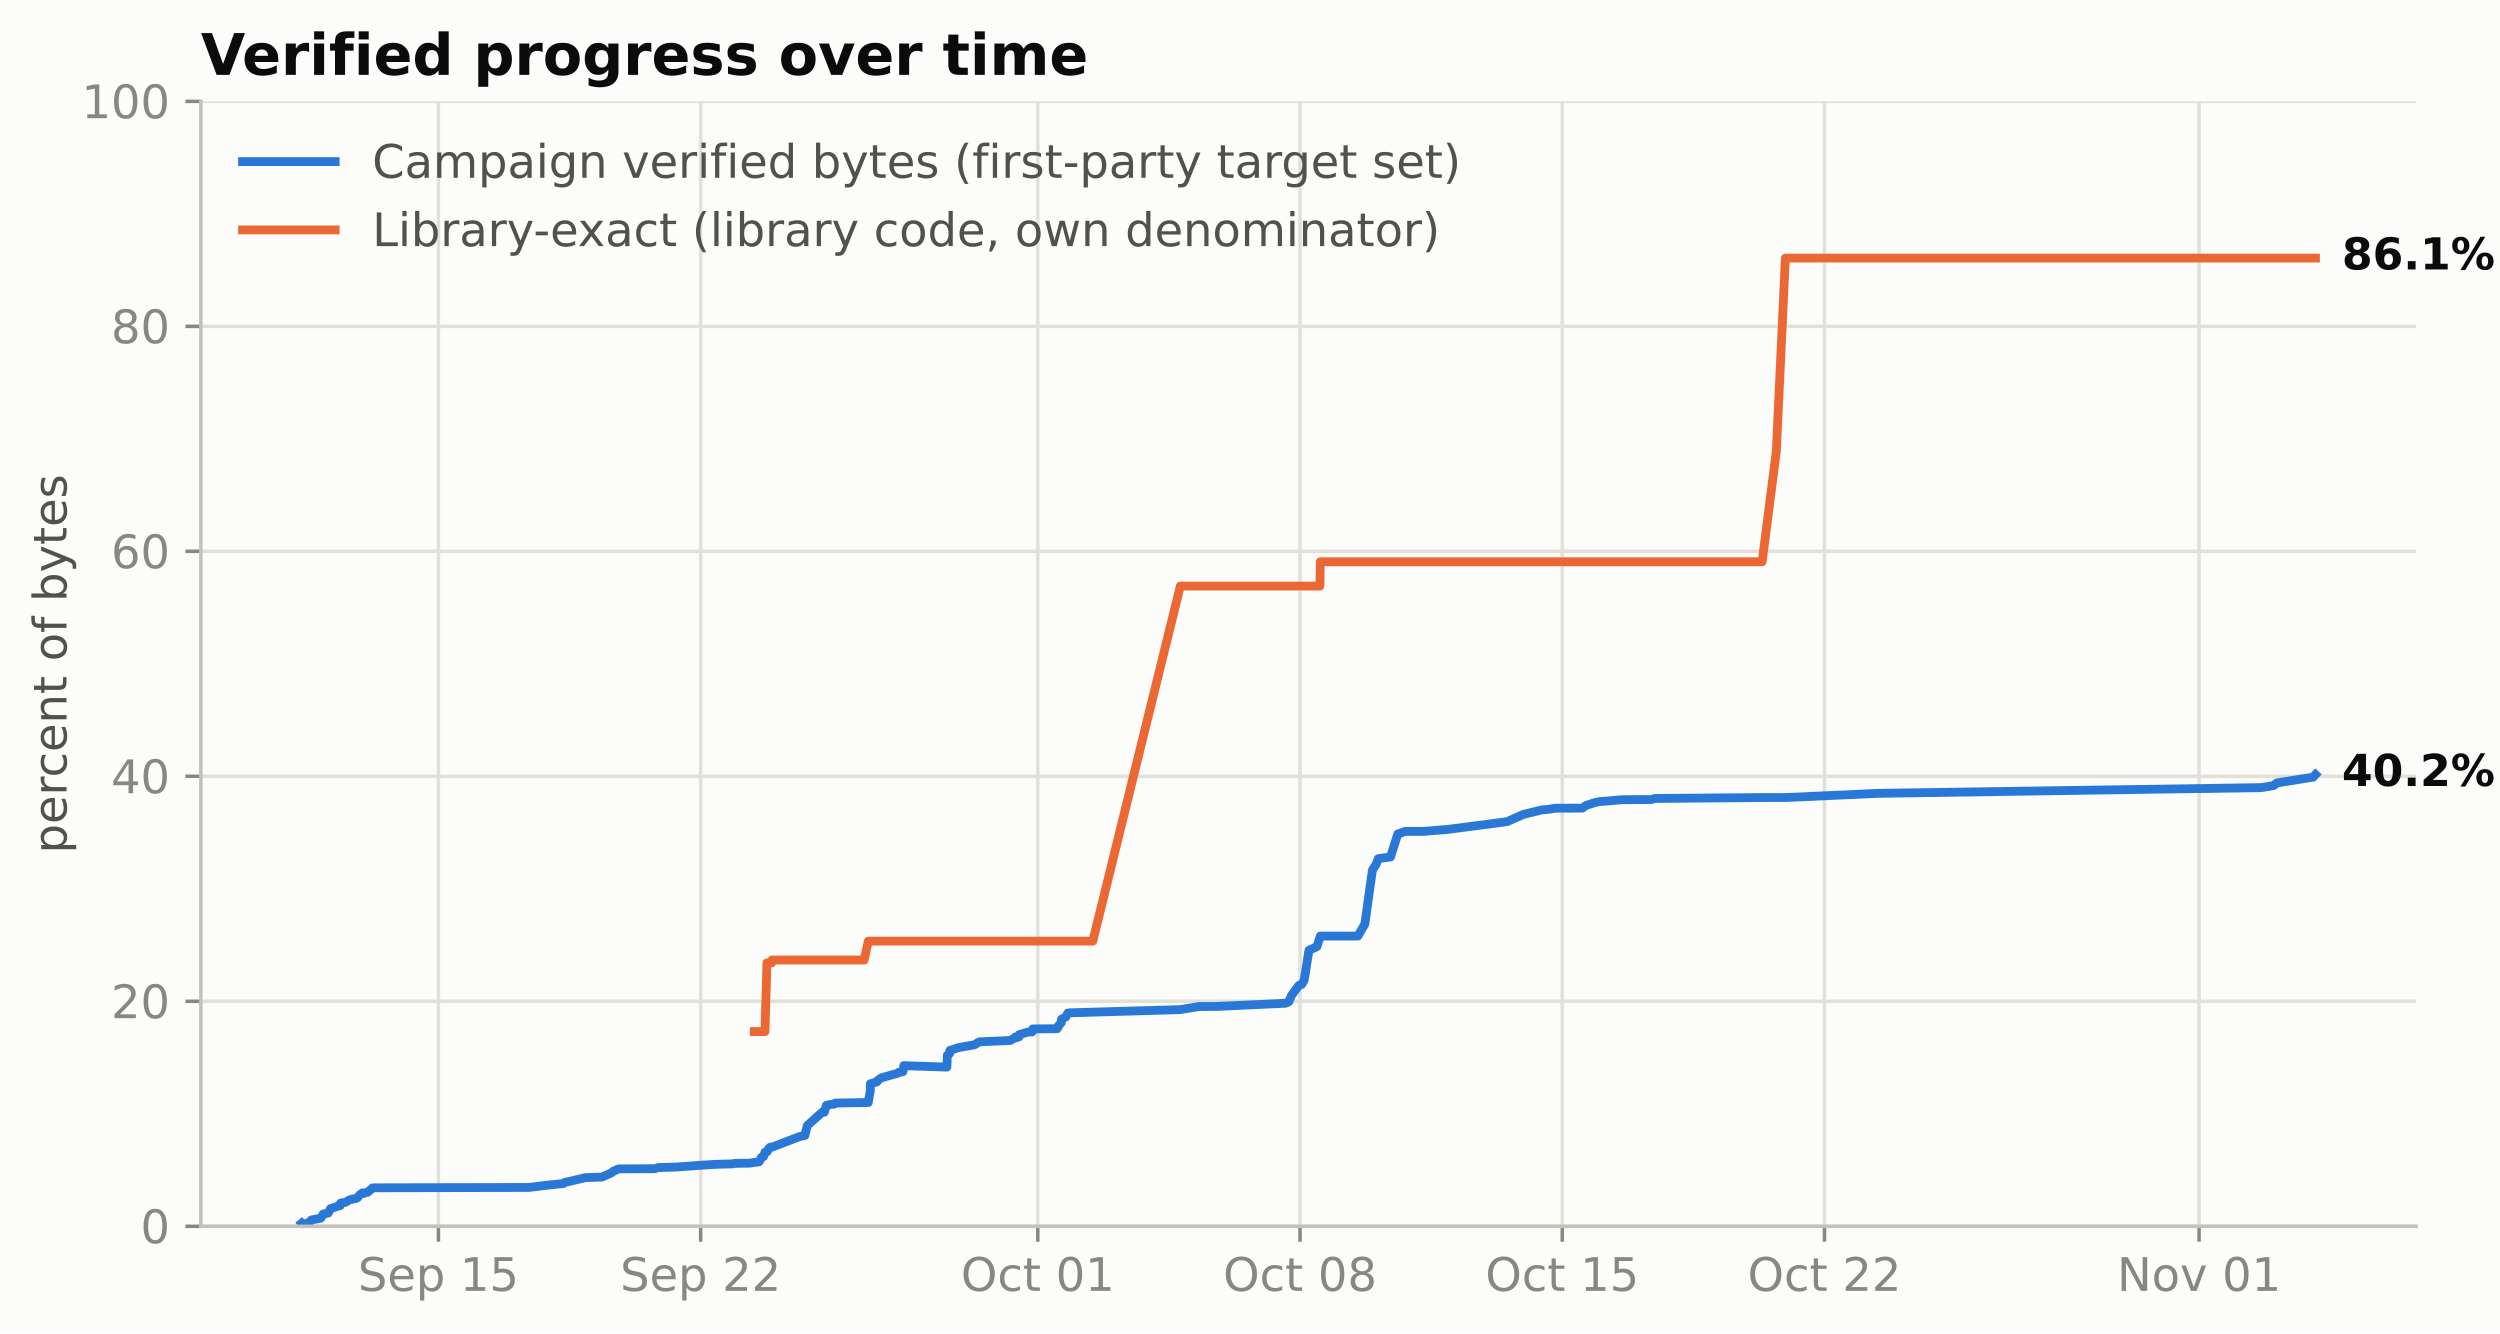
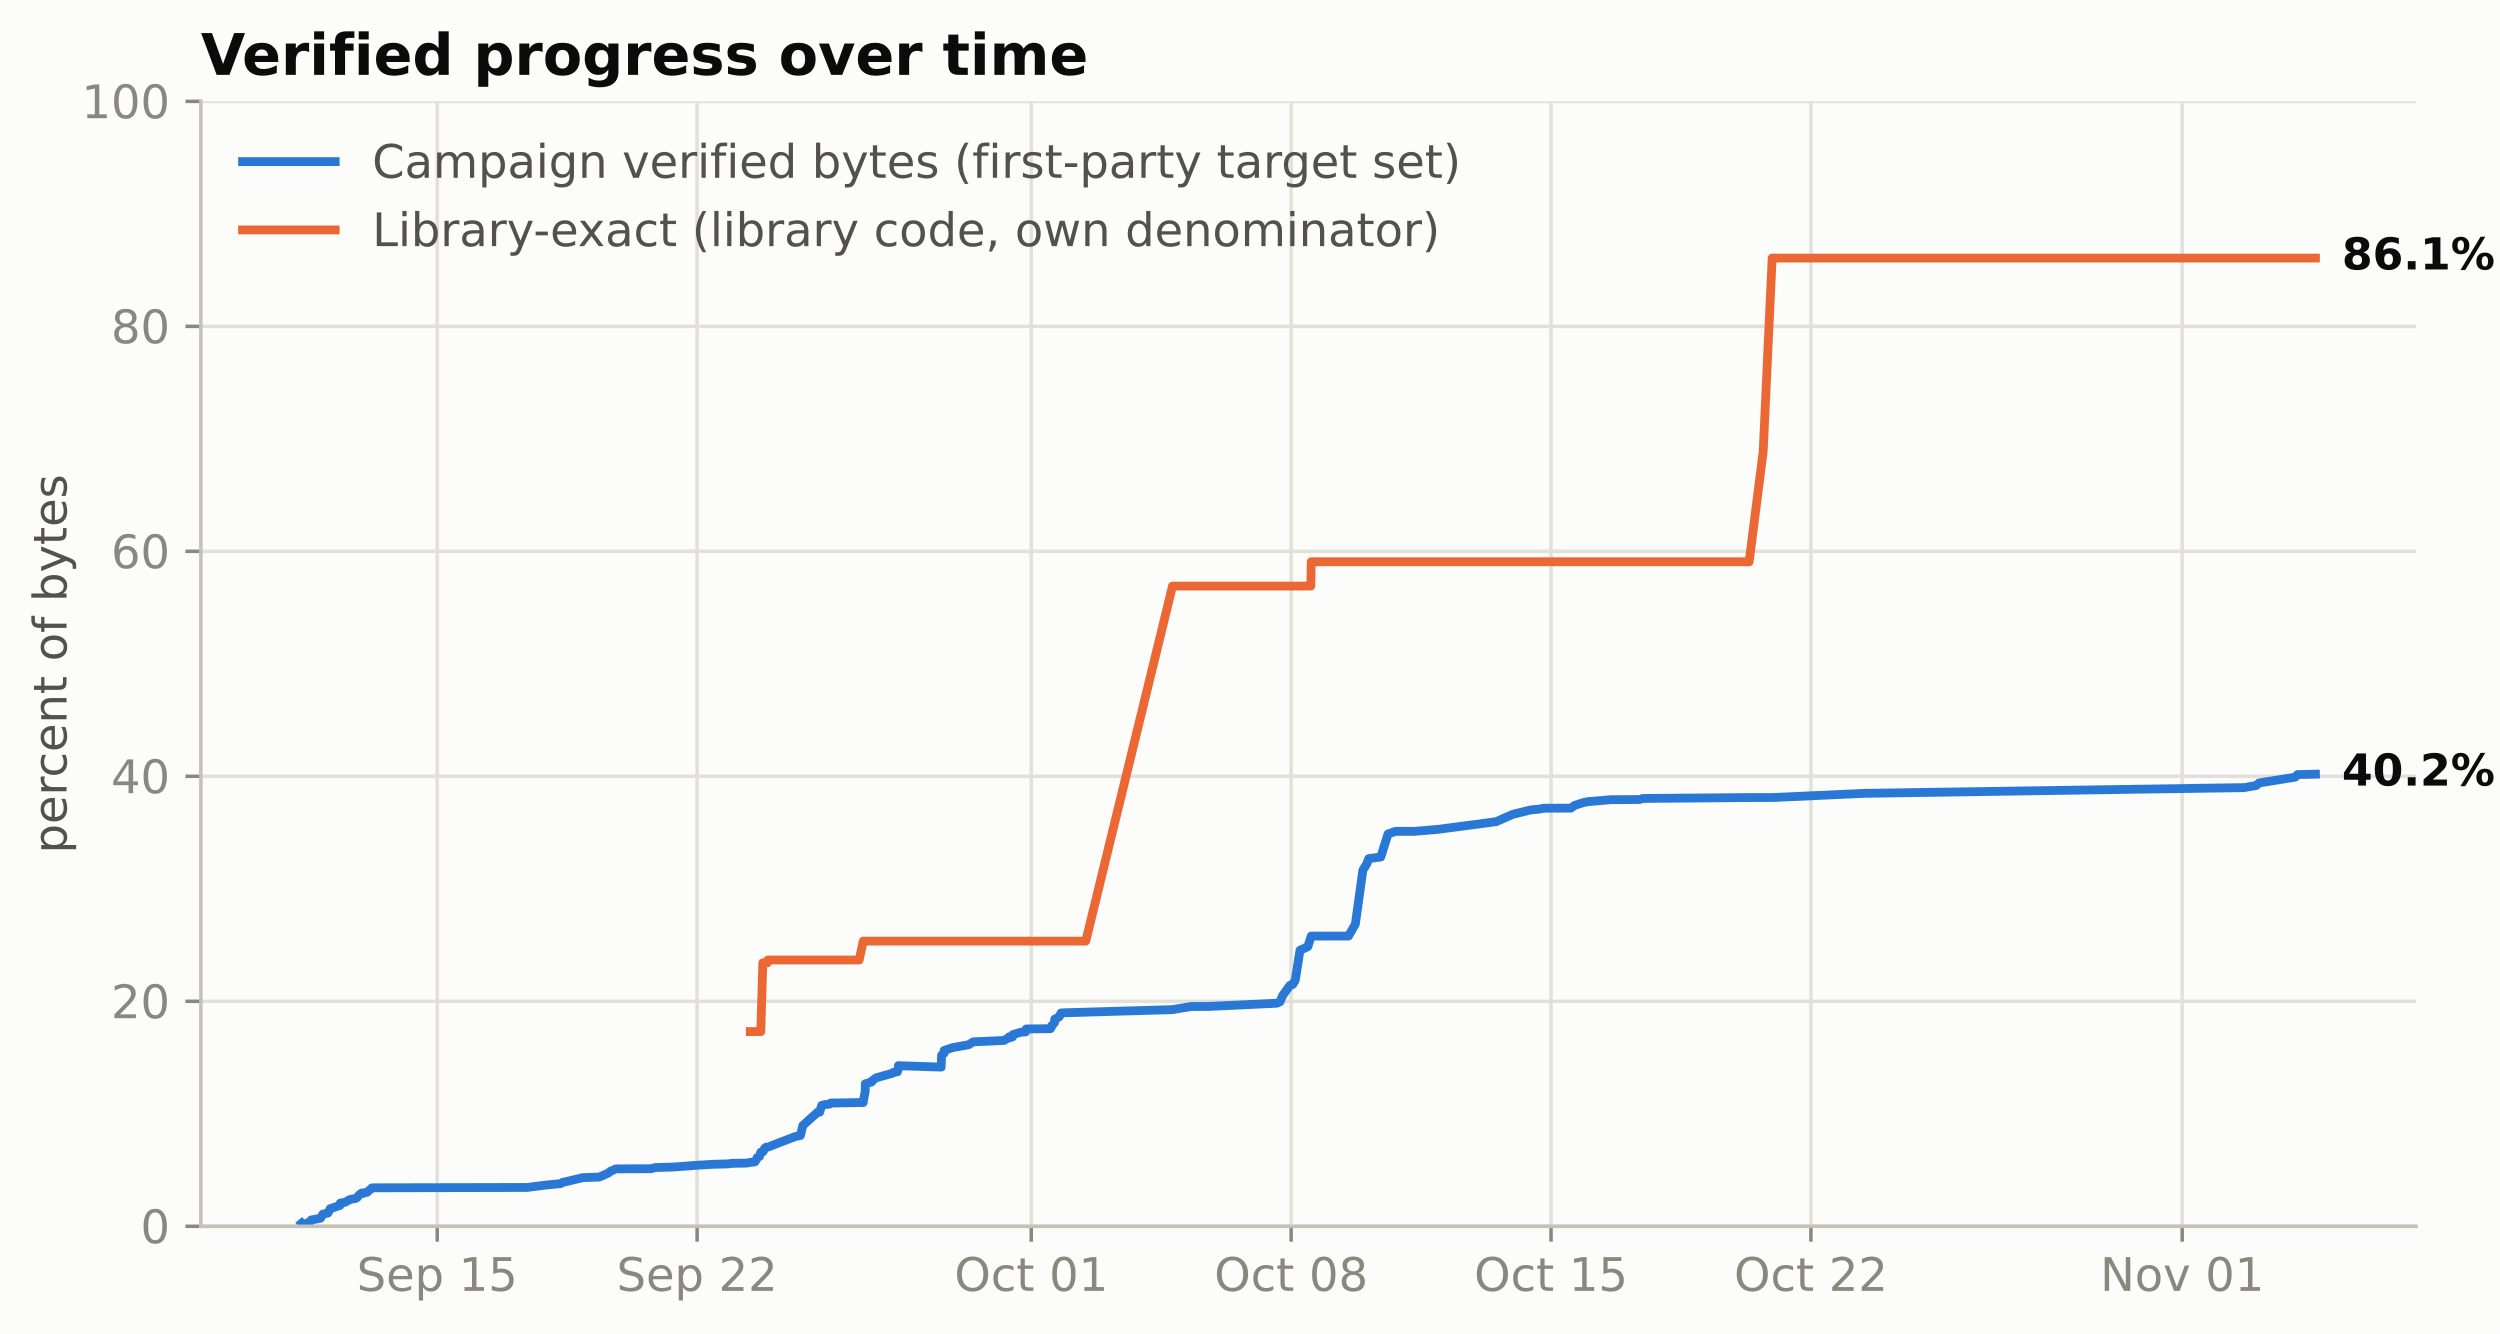
<svg xmlns="http://www.w3.org/2000/svg" xmlns:xlink="http://www.w3.org/1999/xlink" width="566.745pt" height="302.26pt" viewBox="0 0 566.745 302.26" version="1.1">
  <defs>
    <style type="text/css">*{stroke-linejoin: round; stroke-linecap: butt}</style>
  </defs>
  <g id="figure_1">
    <g id="patch_1">
      <path d="M 0 302.26  L 566.745 302.26  L 566.745 0  L 0 0  z " style="fill: #fcfcfb" />
    </g>
    <g id="axes_1">
      <g id="patch_2">
        <path d="M 45.536 278  L 547.736 278  L 547.736 22.976  L 45.536 22.976  z " style="fill: #fcfcfb" />
      </g>
      <g id="matplotlib.axis_1">
        <g id="xtick_1">
          <g id="line2d_1">
-             <path d="M 99.392 278  L 99.392 22.976  " clip-path="url(#pf7d3f120eb)" style="fill: none; stroke: #e1e0d9; stroke-width: 0.8; stroke-linecap: square" />
+             <path d="M 99.116 278  L 99.116 22.976  " clip-path="url(#pf7d3f120eb)" style="fill: none; stroke: #e1e0d9; stroke-width: 0.8; stroke-linecap: square" />
          </g>
          <g id="line2d_2">
            <defs>
              <path id="mc9588ca993" d="M 0 0  L 0 3.5  " style="stroke: #898781; stroke-width: 0.8" />
            </defs>
            <g>
-               <use xlink:href="#mc9588ca993" x="99.392" y="278" style="fill: #898781; stroke: #898781; stroke-width: 0.8" />
+               <use xlink:href="#mc9588ca993" x="99.116" y="278" style="fill: #898781; stroke: #898781; stroke-width: 0.8" />
            </g>
          </g>
          <g id="text_1">
-             <text style="font-size: 10.5px; font-family: 'Segoe UI', 'DejaVu Sans', 'Bitstream Vera Sans', 'Computer Modern Sans Serif', 'Lucida Grande', 'Verdana', 'Geneva', 'Lucid', 'Arial', 'Helvetica', 'Avant Garde', sans-serif; text-anchor: middle; fill: #898781" x="99.392" y="292.645" transform="rotate(-0 99.39212 292.6447)">Sep 15</text>
+             <text style="font-size: 10.5px; font-family: 'Segoe UI', 'DejaVu Sans', 'Bitstream Vera Sans', 'Computer Modern Sans Serif', 'Lucida Grande', 'Verdana', 'Geneva', 'Lucid', 'Arial', 'Helvetica', 'Avant Garde', sans-serif; text-anchor: middle; fill: #898781" x="99.116" y="292.645" transform="rotate(-0 99.11586 292.6447)">Sep 15</text>
          </g>
        </g>
        <g id="xtick_2">
          <g id="line2d_3">
-             <path d="M 158.838 278  L 158.838 22.976  " clip-path="url(#pf7d3f120eb)" style="fill: none; stroke: #e1e0d9; stroke-width: 0.8; stroke-linecap: square" />
+             <path d="M 158.032 278  L 158.032 22.976  " clip-path="url(#pf7d3f120eb)" style="fill: none; stroke: #e1e0d9; stroke-width: 0.8; stroke-linecap: square" />
          </g>
          <g id="line2d_4">
            <g>
-               <use xlink:href="#mc9588ca993" x="158.838" y="278" style="fill: #898781; stroke: #898781; stroke-width: 0.8" />
+               <use xlink:href="#mc9588ca993" x="158.032" y="278" style="fill: #898781; stroke: #898781; stroke-width: 0.8" />
            </g>
          </g>
          <g id="text_2">
-             <text style="font-size: 10.5px; font-family: 'Segoe UI', 'DejaVu Sans', 'Bitstream Vera Sans', 'Computer Modern Sans Serif', 'Lucida Grande', 'Verdana', 'Geneva', 'Lucid', 'Arial', 'Helvetica', 'Avant Garde', sans-serif; text-anchor: middle; fill: #898781" x="158.838" y="292.645" transform="rotate(-0 158.8377 292.6447)">Sep 22</text>
+             <text style="font-size: 10.5px; font-family: 'Segoe UI', 'DejaVu Sans', 'Bitstream Vera Sans', 'Computer Modern Sans Serif', 'Lucida Grande', 'Verdana', 'Geneva', 'Lucid', 'Arial', 'Helvetica', 'Avant Garde', sans-serif; text-anchor: middle; fill: #898781" x="158.032" y="292.645" transform="rotate(-0 158.0322 292.6447)">Sep 22</text>
          </g>
        </g>
        <g id="xtick_3">
          <g id="line2d_5">
-             <path d="M 235.268 278  L 235.268 22.976  " clip-path="url(#pf7d3f120eb)" style="fill: none; stroke: #e1e0d9; stroke-width: 0.8; stroke-linecap: square" />
+             <path d="M 233.782 278  L 233.782 22.976  " clip-path="url(#pf7d3f120eb)" style="fill: none; stroke: #e1e0d9; stroke-width: 0.8; stroke-linecap: square" />
          </g>
          <g id="line2d_6">
            <g>
-               <use xlink:href="#mc9588ca993" x="235.268" y="278" style="fill: #898781; stroke: #898781; stroke-width: 0.8" />
+               <use xlink:href="#mc9588ca993" x="233.782" y="278" style="fill: #898781; stroke: #898781; stroke-width: 0.8" />
            </g>
          </g>
          <g id="text_3">
-             <text style="font-size: 10.5px; font-family: 'Segoe UI', 'DejaVu Sans', 'Bitstream Vera Sans', 'Computer Modern Sans Serif', 'Lucida Grande', 'Verdana', 'Geneva', 'Lucid', 'Arial', 'Helvetica', 'Avant Garde', sans-serif; text-anchor: middle; fill: #898781" x="235.268" y="292.645" transform="rotate(-0 235.2677 292.6447)">Oct 01</text>
+             <text style="font-size: 10.5px; font-family: 'Segoe UI', 'DejaVu Sans', 'Bitstream Vera Sans', 'Computer Modern Sans Serif', 'Lucida Grande', 'Verdana', 'Geneva', 'Lucid', 'Arial', 'Helvetica', 'Avant Garde', sans-serif; text-anchor: middle; fill: #898781" x="233.782" y="292.645" transform="rotate(-0 233.7817 292.6447)">Oct 01</text>
          </g>
        </g>
        <g id="xtick_4">
          <g id="line2d_7">
-             <path d="M 294.713 278  L 294.713 22.976  " clip-path="url(#pf7d3f120eb)" style="fill: none; stroke: #e1e0d9; stroke-width: 0.8; stroke-linecap: square" />
+             <path d="M 292.698 278  L 292.698 22.976  " clip-path="url(#pf7d3f120eb)" style="fill: none; stroke: #e1e0d9; stroke-width: 0.8; stroke-linecap: square" />
          </g>
          <g id="line2d_8">
            <g>
-               <use xlink:href="#mc9588ca993" x="294.713" y="278" style="fill: #898781; stroke: #898781; stroke-width: 0.8" />
+               <use xlink:href="#mc9588ca993" x="292.698" y="278" style="fill: #898781; stroke: #898781; stroke-width: 0.8" />
            </g>
          </g>
          <g id="text_4">
-             <text style="font-size: 10.5px; font-family: 'Segoe UI', 'DejaVu Sans', 'Bitstream Vera Sans', 'Computer Modern Sans Serif', 'Lucida Grande', 'Verdana', 'Geneva', 'Lucid', 'Arial', 'Helvetica', 'Avant Garde', sans-serif; text-anchor: middle; fill: #898781" x="294.713" y="292.645" transform="rotate(-0 294.7133 292.6447)">Oct 08</text>
+             <text style="font-size: 10.5px; font-family: 'Segoe UI', 'DejaVu Sans', 'Bitstream Vera Sans', 'Computer Modern Sans Serif', 'Lucida Grande', 'Verdana', 'Geneva', 'Lucid', 'Arial', 'Helvetica', 'Avant Garde', sans-serif; text-anchor: middle; fill: #898781" x="292.698" y="292.645" transform="rotate(-0 292.698 292.6447)">Oct 08</text>
          </g>
        </g>
        <g id="xtick_5">
          <g id="line2d_9">
-             <path d="M 354.159 278  L 354.159 22.976  " clip-path="url(#pf7d3f120eb)" style="fill: none; stroke: #e1e0d9; stroke-width: 0.8; stroke-linecap: square" />
+             <path d="M 351.614 278  L 351.614 22.976  " clip-path="url(#pf7d3f120eb)" style="fill: none; stroke: #e1e0d9; stroke-width: 0.8; stroke-linecap: square" />
          </g>
          <g id="line2d_10">
            <g>
-               <use xlink:href="#mc9588ca993" x="354.159" y="278" style="fill: #898781; stroke: #898781; stroke-width: 0.8" />
+               <use xlink:href="#mc9588ca993" x="351.614" y="278" style="fill: #898781; stroke: #898781; stroke-width: 0.8" />
            </g>
          </g>
          <g id="text_5">
-             <text style="font-size: 10.5px; font-family: 'Segoe UI', 'DejaVu Sans', 'Bitstream Vera Sans', 'Computer Modern Sans Serif', 'Lucida Grande', 'Verdana', 'Geneva', 'Lucid', 'Arial', 'Helvetica', 'Avant Garde', sans-serif; text-anchor: middle; fill: #898781" x="354.159" y="292.645" transform="rotate(-0 354.1588 292.6447)">Oct 15</text>
+             <text style="font-size: 10.5px; font-family: 'Segoe UI', 'DejaVu Sans', 'Bitstream Vera Sans', 'Computer Modern Sans Serif', 'Lucida Grande', 'Verdana', 'Geneva', 'Lucid', 'Arial', 'Helvetica', 'Avant Garde', sans-serif; text-anchor: middle; fill: #898781" x="351.614" y="292.645" transform="rotate(-0 351.6143 292.6447)">Oct 15</text>
          </g>
        </g>
        <g id="xtick_6">
          <g id="line2d_11">
-             <path d="M 413.604 278  L 413.604 22.976  " clip-path="url(#pf7d3f120eb)" style="fill: none; stroke: #e1e0d9; stroke-width: 0.8; stroke-linecap: square" />
+             <path d="M 410.531 278  L 410.531 22.976  " clip-path="url(#pf7d3f120eb)" style="fill: none; stroke: #e1e0d9; stroke-width: 0.8; stroke-linecap: square" />
          </g>
          <g id="line2d_12">
            <g>
-               <use xlink:href="#mc9588ca993" x="413.604" y="278" style="fill: #898781; stroke: #898781; stroke-width: 0.8" />
+               <use xlink:href="#mc9588ca993" x="410.531" y="278" style="fill: #898781; stroke: #898781; stroke-width: 0.8" />
            </g>
          </g>
          <g id="text_6">
-             <text style="font-size: 10.5px; font-family: 'Segoe UI', 'DejaVu Sans', 'Bitstream Vera Sans', 'Computer Modern Sans Serif', 'Lucida Grande', 'Verdana', 'Geneva', 'Lucid', 'Arial', 'Helvetica', 'Avant Garde', sans-serif; text-anchor: middle; fill: #898781" x="413.604" y="292.645" transform="rotate(-0 413.6044 292.6447)">Oct 22</text>
+             <text style="font-size: 10.5px; font-family: 'Segoe UI', 'DejaVu Sans', 'Bitstream Vera Sans', 'Computer Modern Sans Serif', 'Lucida Grande', 'Verdana', 'Geneva', 'Lucid', 'Arial', 'Helvetica', 'Avant Garde', sans-serif; text-anchor: middle; fill: #898781" x="410.531" y="292.645" transform="rotate(-0 410.5306 292.6447)">Oct 22</text>
          </g>
        </g>
        <g id="xtick_7">
          <g id="line2d_13">
-             <path d="M 498.527 278  L 498.527 22.976  " clip-path="url(#pf7d3f120eb)" style="fill: none; stroke: #e1e0d9; stroke-width: 0.8; stroke-linecap: square" />
+             <path d="M 494.697 278  L 494.697 22.976  " clip-path="url(#pf7d3f120eb)" style="fill: none; stroke: #e1e0d9; stroke-width: 0.8; stroke-linecap: square" />
          </g>
          <g id="line2d_14">
            <g>
-               <use xlink:href="#mc9588ca993" x="498.527" y="278" style="fill: #898781; stroke: #898781; stroke-width: 0.8" />
+               <use xlink:href="#mc9588ca993" x="494.697" y="278" style="fill: #898781; stroke: #898781; stroke-width: 0.8" />
            </g>
          </g>
          <g id="text_7">
-             <text style="font-size: 10.5px; font-family: 'Segoe UI', 'DejaVu Sans', 'Bitstream Vera Sans', 'Computer Modern Sans Serif', 'Lucida Grande', 'Verdana', 'Geneva', 'Lucid', 'Arial', 'Helvetica', 'Avant Garde', sans-serif; text-anchor: middle; fill: #898781" x="498.527" y="292.645" transform="rotate(-0 498.5266 292.6447)">Nov 01</text>
+             <text style="font-size: 10.5px; font-family: 'Segoe UI', 'DejaVu Sans', 'Bitstream Vera Sans', 'Computer Modern Sans Serif', 'Lucida Grande', 'Verdana', 'Geneva', 'Lucid', 'Arial', 'Helvetica', 'Avant Garde', sans-serif; text-anchor: middle; fill: #898781" x="494.697" y="292.645" transform="rotate(-0 494.6967 292.6447)">Nov 01</text>
          </g>
        </g>
      </g>
      <g id="matplotlib.axis_2">
        <g id="ytick_1">
          <g id="line2d_15">
            <path d="M 45.536 278  L 547.736 278  " clip-path="url(#pf7d3f120eb)" style="fill: none; stroke: #e1e0d9; stroke-width: 0.8; stroke-linecap: square" />
          </g>
          <g id="line2d_16">
            <defs>
              <path id="mee49852863" d="M 0 0  L -3.5 0  " style="stroke: #898781; stroke-width: 0.8" />
            </defs>
            <g>
              <use xlink:href="#mee49852863" x="45.536" y="278" style="fill: #898781; stroke: #898781; stroke-width: 0.8" />
            </g>
          </g>
          <g id="text_8">
            <text style="font-size: 10.5px; font-family: 'Segoe UI', 'DejaVu Sans', 'Bitstream Vera Sans', 'Computer Modern Sans Serif', 'Lucida Grande', 'Verdana', 'Geneva', 'Lucid', 'Arial', 'Helvetica', 'Avant Garde', sans-serif; text-anchor: end; fill: #898781" x="38.536" y="281.823" transform="rotate(-0 38.53609 281.8225)">0</text>
          </g>
        </g>
        <g id="ytick_2">
          <g id="line2d_17">
            <path d="M 45.536 226.996  L 547.736 226.996  " clip-path="url(#pf7d3f120eb)" style="fill: none; stroke: #e1e0d9; stroke-width: 0.8; stroke-linecap: square" />
          </g>
          <g id="line2d_18">
            <g>
              <use xlink:href="#mee49852863" x="45.536" y="226.996" style="fill: #898781; stroke: #898781; stroke-width: 0.8" />
            </g>
          </g>
          <g id="text_9">
            <text style="font-size: 10.5px; font-family: 'Segoe UI', 'DejaVu Sans', 'Bitstream Vera Sans', 'Computer Modern Sans Serif', 'Lucida Grande', 'Verdana', 'Geneva', 'Lucid', 'Arial', 'Helvetica', 'Avant Garde', sans-serif; text-anchor: end; fill: #898781" x="38.536" y="230.818" transform="rotate(-0 38.53609 230.8177)">20</text>
          </g>
        </g>
        <g id="ytick_3">
          <g id="line2d_19">
            <path d="M 45.536 175.991  L 547.736 175.991  " clip-path="url(#pf7d3f120eb)" style="fill: none; stroke: #e1e0d9; stroke-width: 0.8; stroke-linecap: square" />
          </g>
          <g id="line2d_20">
            <g>
              <use xlink:href="#mee49852863" x="45.536" y="175.991" style="fill: #898781; stroke: #898781; stroke-width: 0.8" />
            </g>
          </g>
          <g id="text_10">
            <text style="font-size: 10.5px; font-family: 'Segoe UI', 'DejaVu Sans', 'Bitstream Vera Sans', 'Computer Modern Sans Serif', 'Lucida Grande', 'Verdana', 'Geneva', 'Lucid', 'Arial', 'Helvetica', 'Avant Garde', sans-serif; text-anchor: end; fill: #898781" x="38.536" y="179.813" transform="rotate(-0 38.53609 179.813)">40</text>
          </g>
        </g>
        <g id="ytick_4">
          <g id="line2d_21">
            <path d="M 45.536 124.986  L 547.736 124.986  " clip-path="url(#pf7d3f120eb)" style="fill: none; stroke: #e1e0d9; stroke-width: 0.8; stroke-linecap: square" />
          </g>
          <g id="line2d_22">
            <g>
              <use xlink:href="#mee49852863" x="45.536" y="124.986" style="fill: #898781; stroke: #898781; stroke-width: 0.8" />
            </g>
          </g>
          <g id="text_11">
            <text style="font-size: 10.5px; font-family: 'Segoe UI', 'DejaVu Sans', 'Bitstream Vera Sans', 'Computer Modern Sans Serif', 'Lucida Grande', 'Verdana', 'Geneva', 'Lucid', 'Arial', 'Helvetica', 'Avant Garde', sans-serif; text-anchor: end; fill: #898781" x="38.536" y="128.808" transform="rotate(-0 38.53609 128.8082)">60</text>
          </g>
        </g>
        <g id="ytick_5">
          <g id="line2d_23">
            <path d="M 45.536 73.981  L 547.736 73.981  " clip-path="url(#pf7d3f120eb)" style="fill: none; stroke: #e1e0d9; stroke-width: 0.8; stroke-linecap: square" />
          </g>
          <g id="line2d_24">
            <g>
              <use xlink:href="#mee49852863" x="45.536" y="73.981" style="fill: #898781; stroke: #898781; stroke-width: 0.8" />
            </g>
          </g>
          <g id="text_12">
            <text style="font-size: 10.5px; font-family: 'Segoe UI', 'DejaVu Sans', 'Bitstream Vera Sans', 'Computer Modern Sans Serif', 'Lucida Grande', 'Verdana', 'Geneva', 'Lucid', 'Arial', 'Helvetica', 'Avant Garde', sans-serif; text-anchor: end; fill: #898781" x="38.536" y="77.803" transform="rotate(-0 38.53609 77.80335)">80</text>
          </g>
        </g>
        <g id="ytick_6">
          <g id="line2d_25">
            <path d="M 45.536 22.976  L 547.736 22.976  " clip-path="url(#pf7d3f120eb)" style="fill: none; stroke: #e1e0d9; stroke-width: 0.8; stroke-linecap: square" />
          </g>
          <g id="line2d_26">
            <g>
              <use xlink:href="#mee49852863" x="45.536" y="22.976" style="fill: #898781; stroke: #898781; stroke-width: 0.8" />
            </g>
          </g>
          <g id="text_13">
            <text style="font-size: 10.5px; font-family: 'Segoe UI', 'DejaVu Sans', 'Bitstream Vera Sans', 'Computer Modern Sans Serif', 'Lucida Grande', 'Verdana', 'Geneva', 'Lucid', 'Arial', 'Helvetica', 'Avant Garde', sans-serif; text-anchor: end; fill: #898781" x="38.536" y="26.799" transform="rotate(-0 38.53609 26.79855)">100</text>
          </g>
        </g>
        <g id="text_14">
          <text style="font-size: 10.5px; font-family: 'Segoe UI', 'DejaVu Sans', 'Bitstream Vera Sans', 'Computer Modern Sans Serif', 'Lucida Grande', 'Verdana', 'Geneva', 'Lucid', 'Arial', 'Helvetica', 'Avant Garde', sans-serif; text-anchor: middle; fill: #52514e" x="15.085" y="150.488" transform="rotate(-90 15.08484 150.4884)">percent of bytes</text>
        </g>
      </g>
      <g id="line2d_27">
-         <path d="M 68.363 277.312  L 68.665 277.682  L 68.742 277.615  L 70.256 276.993  L 70.588 276.565  L 72.704 276.172  L 73.248 275.236  L 74.406 274.989  L 74.92 273.997  L 77.134 273.28  L 77.19 272.775  L 77.313 272.701  L 78.33 272.561  L 79.184 272.038  L 79.952 271.806  L 80.679 271.706  L 81.076 271.487  L 81.285 271.199  L 81.696 270.73  L 82.111 270.526  L 82.161 270.436  L 82.483 270.551  L 82.864 270.35  L 83.341 270.299  L 83.898 269.799  L 84.142 269.608  L 84.306 269.49  L 84.398 269.319  L 84.766 269.271  L 119.923 269.192  L 124.3 268.649  L 127.678 268.317  L 128.061 268.037  L 129.489 267.741  L 130.224 267.547  L 132.217 267.09  L 132.612 266.971  L 136.448 266.841  L 138.467 265.956  L 138.766 265.752  L 139.064 265.486  L 139.762 265.216  L 140.166 265.009  L 140.291 264.984  L 148.421 264.938  L 149.211 264.686  L 153.216 264.573  L 156.933 264.306  L 158.366 264.193  L 162.283 263.951  L 165.991 263.849  L 166.664 263.734  L 170.041 263.678  L 171.004 263.518  L 172.05 263.395  L 172.342 262.967  L 172.57 262.416  L 173.096 262.197  L 173.409 261.199  L 173.866 261.133  L 174.172 260.682  L 174.257 260.337  L 174.636 260.057  L 175.018 260.057  L 181.233 257.667  L 182.468 257.412  L 183.022 255.153  L 186.436 252.098  L 186.868 252.144  L 187.331 250.59  L 187.962 250.422  L 189.136 250.295  L 189.348 250.063  L 196.838 249.935  L 196.85 249.693  L 197.287 247.418  L 197.309 245.699  L 198.81 245.25  L 198.886 245  L 199.796 244.337  L 203.586 243.287  L 203.76 243.077  L 204.663 242.973  L 204.852 242.371  L 204.878 241.586  L 214.662 241.912  L 214.754 239.206  L 215.309 238.796  L 215.33 238.14  L 217.315 237.487  L 220.93 236.845  L 221.983 236.184  L 229 235.876  L 230.173 235.218  L 230.198 235.062  L 230.36 235.274  L 230.988 235.062  L 231.059 234.547  L 233.01 233.971  L 233.976 233.94  L 234.091 233.318  L 234.123 233.262  L 239.649 233.2  L 239.878 232.869  L 239.927 232.55  L 240.585 231.854  L 240.634 231.043  L 241.647 230.528  L 242.079 229.65  L 242.909 229.594  L 267.58 228.878  L 271.811 228.174  L 275.869 228.159  L 291.471 227.427  L 292.171 227.098  L 292.798 225.641  L 294.454 223.379  L 295.077 223.173  L 295.652 222.224  L 296.742 215.42  L 298.528 214.601  L 299.311 212.204  L 307.824 212.204  L 309.403 209.498  L 311.126 197.245  L 311.992 195.88  L 312.464 194.646  L 315.222 194.271  L 316.873 189.071  L 318.566 188.469  L 322.831 188.469  L 328.345 188.008  L 341.603 186.273  L 345.362 184.623  L 349.534 183.598  L 351.343 183.44  L 352.482 183.226  L 358.727 183.198  L 359.542 182.601  L 361.461 181.966  L 362.547 181.734  L 367.882 181.288  L 374.429 181.249  L 375.183 181.01  L 399.477 180.803  L 404.743 180.803  L 425.783 179.849  L 512.708 178.549  L 515.492 178.064  L 516.111 177.493  L 524.37 176.177  L 524.909 175.596  L 524.909 175.596  " clip-path="url(#pf7d3f120eb)" style="fill: none; stroke: #2a78d6; stroke-width: 2; stroke-linecap: square" />
+         <path d="M 68.363 277.312  L 68.662 277.682  L 68.739 277.615  L 70.239 276.993  L 70.568 276.565  L 72.665 276.172  L 73.205 275.236  L 74.352 274.989  L 74.862 273.997  L 77.056 273.28  L 77.111 272.775  L 77.233 272.701  L 78.241 272.561  L 79.087 272.038  L 79.849 271.806  L 80.57 271.706  L 80.963 271.487  L 81.17 271.199  L 81.577 270.73  L 81.988 270.526  L 82.038 270.436  L 82.358 270.551  L 82.735 270.35  L 83.208 270.299  L 83.76 269.799  L 84.002 269.608  L 84.164 269.49  L 84.255 269.319  L 84.62 269.271  L 119.464 269.192  L 123.802 268.649  L 127.15 268.317  L 127.529 268.037  L 128.944 267.741  L 129.674 267.547  L 131.649 267.09  L 132.04 266.971  L 135.842 266.841  L 137.843 265.956  L 138.139 265.752  L 138.435 265.486  L 139.126 265.216  L 139.527 265.009  L 139.651 264.984  L 147.708 264.938  L 148.491 264.686  L 152.461 264.573  L 156.144 264.306  L 157.565 264.193  L 161.447 263.951  L 165.122 263.849  L 165.789 263.734  L 169.136 263.678  L 170.09 263.518  L 171.126 263.395  L 171.417 262.967  L 171.642 262.416  L 172.164 262.197  L 172.474 261.199  L 172.927 261.133  L 173.23 260.682  L 173.314 260.337  L 173.69 260.057  L 174.068 260.057  L 180.229 257.667  L 181.452 257.412  L 182.001 255.153  L 185.384 252.098  L 185.813 252.144  L 186.272 250.59  L 186.897 250.422  L 188.061 250.295  L 188.271 250.063  L 195.694 249.935  L 195.706 249.693  L 196.139 247.418  L 196.161 245.699  L 197.649 245.25  L 197.723 245  L 198.626 244.337  L 202.382 243.287  L 202.554 243.077  L 203.45 242.973  L 203.637 242.371  L 203.662 241.586  L 213.36 241.912  L 213.451 239.206  L 214.001 238.796  L 214.022 238.14  L 215.989 237.487  L 219.572 236.845  L 220.615 236.184  L 227.57 235.876  L 228.733 235.218  L 228.757 235.062  L 228.918 235.274  L 229.54 235.062  L 229.61 234.547  L 231.544 233.971  L 232.501 233.94  L 232.615 233.318  L 232.647 233.262  L 238.124 233.2  L 238.351 232.869  L 238.4 232.55  L 239.052 231.854  L 239.1 231.043  L 240.104 230.528  L 240.533 229.65  L 241.355 229.594  L 265.806 228.878  L 270 228.174  L 274.021 228.159  L 289.484 227.427  L 290.178 227.098  L 290.8 225.641  L 292.441 223.379  L 293.058 223.173  L 293.628 222.224  L 294.709 215.42  L 296.479 214.601  L 297.255 212.204  L 305.692 212.204  L 307.257 209.498  L 308.964 197.245  L 309.822 195.88  L 310.291 194.646  L 313.024 194.271  L 314.661 189.071  L 316.339 188.469  L 320.565 188.469  L 326.03 188.008  L 339.17 186.273  L 342.896 184.623  L 347.031 183.598  L 348.823 183.44  L 349.953 183.226  L 356.142 183.198  L 356.95 182.601  L 358.852 181.966  L 359.928 181.734  L 365.215 181.288  L 371.704 181.249  L 372.452 181.01  L 396.529 180.803  L 401.748 180.803  L 422.601 179.849  L 508.751 178.549  L 511.511 178.064  L 512.124 177.493  L 520.31 176.177  L 520.844 175.596  L 524.909 175.504  L 524.909 175.504  " clip-path="url(#pf7d3f120eb)" style="fill: none; stroke: #2a78d6; stroke-width: 2; stroke-linecap: square" />
      </g>
      <g id="line2d_28">
-         <path d="M 171.004 233.856  L 173.409 233.856  L 173.866 218.271  L 174.916 218.271  L 175.018 217.629  L 195.896 217.629  L 196.85 213.349  L 247.737 213.349  L 267.58 132.856  L 299.217 132.856  L 299.311 127.35  L 399.477 127.35  L 402.687 102.35  L 404.743 58.504  L 524.909 58.504  L 524.909 58.504  " clip-path="url(#pf7d3f120eb)" style="fill: none; stroke: #eb6834; stroke-width: 2; stroke-linecap: square" />
+         <path d="M 170.09 233.856  L 172.474 233.856  L 172.927 218.271  L 173.967 218.271  L 174.068 217.629  L 194.76 217.629  L 195.706 213.349  L 246.139 213.349  L 265.806 132.856  L 297.161 132.856  L 297.255 127.35  L 396.529 127.35  L 399.711 102.35  L 401.748 58.504  L 524.909 58.504  L 524.909 58.504  " clip-path="url(#pf7d3f120eb)" style="fill: none; stroke: #eb6834; stroke-width: 2; stroke-linecap: square" />
      </g>
      <g id="patch_3">
        <path d="M 45.536 278  L 45.536 22.976  " style="fill: none; stroke: #c3c2b7; stroke-width: 0.8; stroke-linejoin: miter; stroke-linecap: square" />
      </g>
      <g id="patch_4">
        <path d="M 45.536 278  L 547.736 278  " style="fill: none; stroke: #c3c2b7; stroke-width: 0.8; stroke-linejoin: miter; stroke-linecap: square" />
      </g>
      <g id="text_15">
-         <text style="font-weight: 700; font-size: 10px; font-family: 'Segoe UI', 'DejaVu Sans', 'Bitstream Vera Sans', 'Computer Modern Sans Serif', 'Lucida Grande', 'Verdana', 'Geneva', 'Lucid', 'Arial', 'Helvetica', 'Avant Garde', sans-serif; text-anchor: start; fill: #0b0b0b" x="530.909" y="178.183" transform="rotate(-0 530.9088 178.1834)">40.2%</text>
+         <text style="font-weight: 700; font-size: 10px; font-family: 'Segoe UI', 'DejaVu Sans', 'Bitstream Vera Sans', 'Computer Modern Sans Serif', 'Lucida Grande', 'Verdana', 'Geneva', 'Lucid', 'Arial', 'Helvetica', 'Avant Garde', sans-serif; text-anchor: start; fill: #0b0b0b" x="530.909" y="178.092" transform="rotate(-0 530.9088 178.0916)">40.2%</text>
      </g>
      <g id="text_16">
        <text style="font-weight: 700; font-size: 10px; font-family: 'Segoe UI', 'DejaVu Sans', 'Bitstream Vera Sans', 'Computer Modern Sans Serif', 'Lucida Grande', 'Verdana', 'Geneva', 'Lucid', 'Arial', 'Helvetica', 'Avant Garde', sans-serif; text-anchor: start; fill: #0b0b0b" x="530.909" y="61.092" transform="rotate(-0 530.9088 61.09169)">86.1%</text>
      </g>
      <g id="text_17">
        <text style="font-weight: 700; font-size: 13px; font-family: 'Segoe UI', 'DejaVu Sans', 'Bitstream Vera Sans', 'Computer Modern Sans Serif', 'Lucida Grande', 'Verdana', 'Geneva', 'Lucid', 'Arial', 'Helvetica', 'Avant Garde', sans-serif; text-anchor: start; fill: #0b0b0b" x="45.536" y="16.976" transform="rotate(-0 45.53609 16.97641)">Verified progress over time</text>
      </g>
      <g id="legend_1">
        <g id="line2d_29">
          <path d="M 54.986 36.636  L 65.486 36.636  L 75.986 36.636  " style="fill: none; stroke: #2a78d6; stroke-width: 2; stroke-linecap: square" />
        </g>
        <g id="text_18">
          <text style="font-size: 10.5px; font-family: 'Segoe UI', 'DejaVu Sans', 'Bitstream Vera Sans', 'Computer Modern Sans Serif', 'Lucida Grande', 'Verdana', 'Geneva', 'Lucid', 'Arial', 'Helvetica', 'Avant Garde', sans-serif; text-anchor: start; fill: #52514e" x="84.386" y="40.311" transform="rotate(-0 84.38609 40.31125)">Campaign verified bytes (first-party target set)</text>
        </g>
        <g id="line2d_30">
          <path d="M 54.986 52.13  L 65.486 52.13  L 75.986 52.13  " style="fill: none; stroke: #eb6834; stroke-width: 2; stroke-linecap: square" />
        </g>
        <g id="text_19">
          <text style="font-size: 10.5px; font-family: 'Segoe UI', 'DejaVu Sans', 'Bitstream Vera Sans', 'Computer Modern Sans Serif', 'Lucida Grande', 'Verdana', 'Geneva', 'Lucid', 'Arial', 'Helvetica', 'Avant Garde', sans-serif; text-anchor: start; fill: #52514e" x="84.386" y="55.805" transform="rotate(-0 84.38609 55.80531)">Library-exact (library code, own denominator)</text>
        </g>
      </g>
    </g>
  </g>
  <defs>
    <clipPath id="pf7d3f120eb">
      <rect x="45.536" y="22.976" width="502.2" height="255.024" />
    </clipPath>
  </defs>
</svg>
